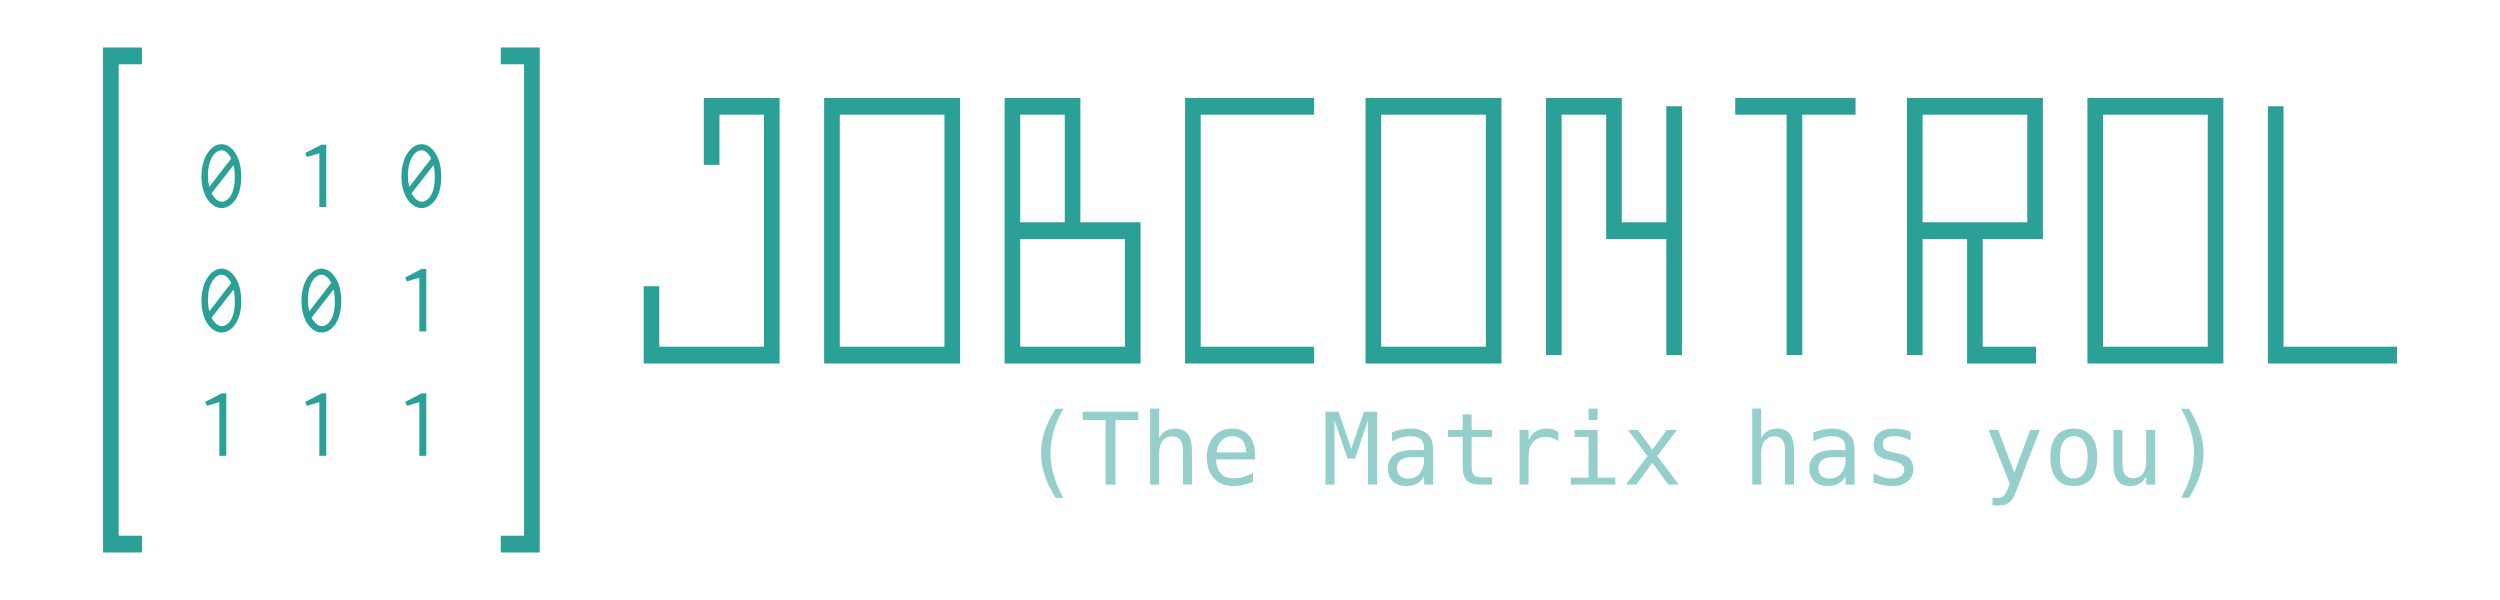
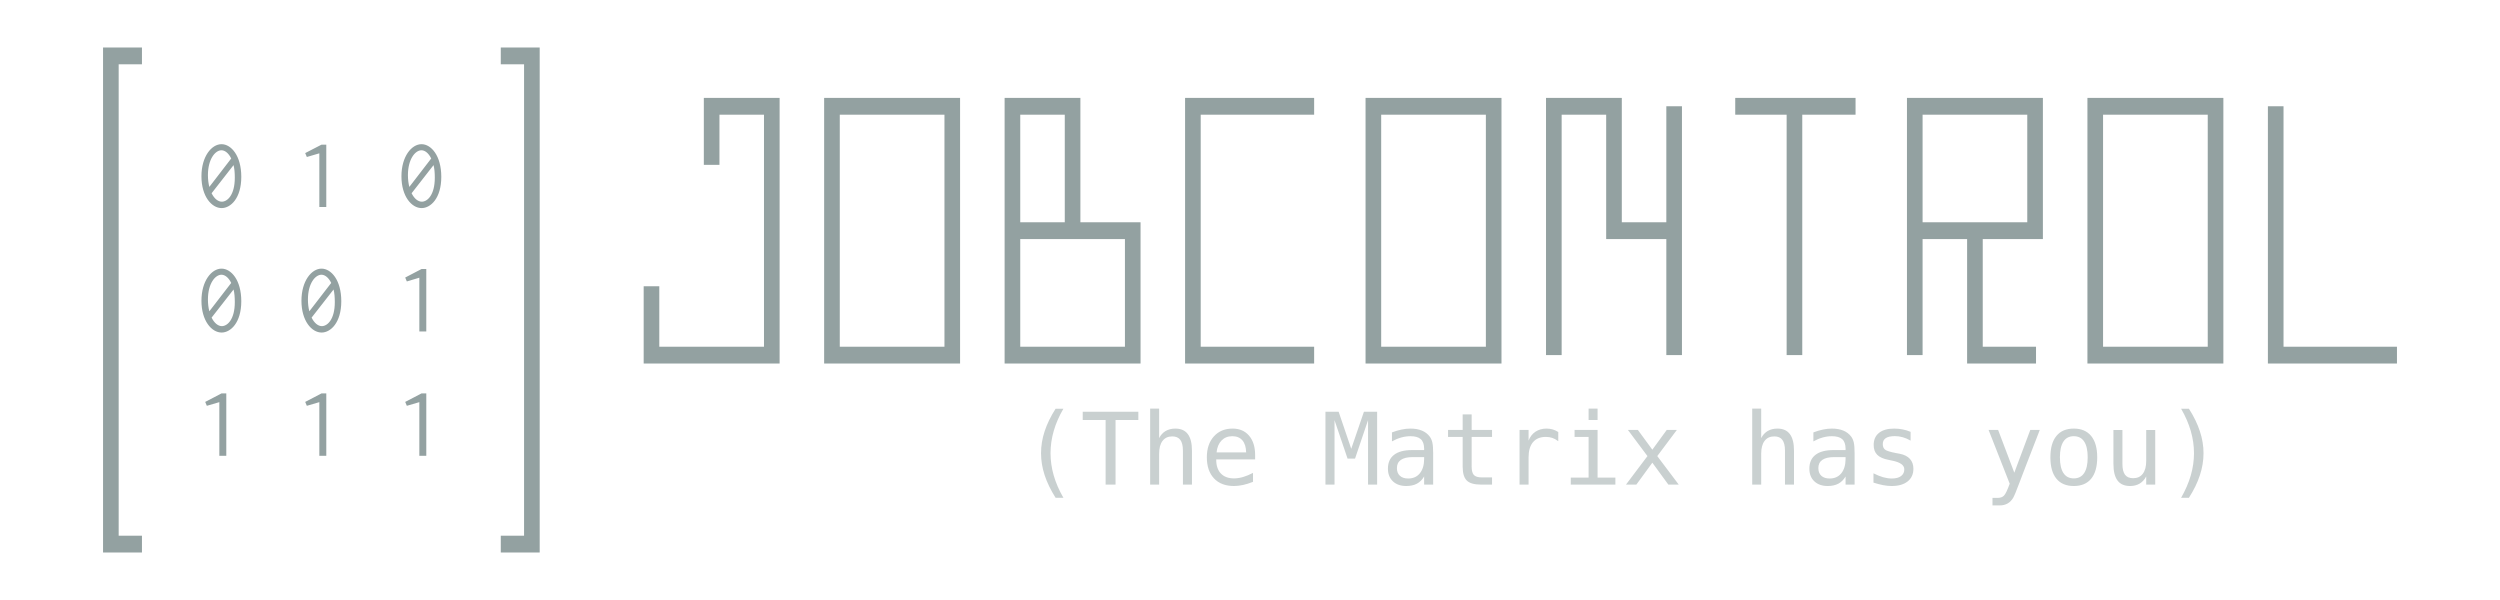
<svg xmlns="http://www.w3.org/2000/svg" width="1000" height="240" id="svg2" version="1.1">
  <defs id="defs4" />
  <g id="layer1" transform="translate(0,-812.3622)">
-     <path style="font-size:40px;font-style:normal;font-variant:normal;font-weight:500;font-stretch:normal;text-align:start;line-height:115%;letter-spacing:0px;word-spacing:0px;writing-mode:lr-tb;text-anchor:start;fill:#2aa097;fill-opacity:1;stroke:none;font-family:Inconsolata;-inkscape-font-specification:Inconsolata Medium" d="m 41.219,831.362 0,202 15.562,0 0,-6.719 -9.312,0 0,-188.562 9.312,0 0,-6.719 -15.562,0 z m 159.094,0 0,6.719 9.312,0 0,188.562 -9.312,0 0,6.719 15.562,0 0,-202 -15.562,0 z" id="path4070" />
-     <path style="font-size:40px;font-style:normal;font-variant:normal;font-weight:500;font-stretch:normal;text-align:start;line-height:115%;letter-spacing:0px;word-spacing:0px;writing-mode:lr-tb;text-anchor:start;fill:#2aa097;fill-opacity:1;stroke:none;font-family:Inconsolata;-inkscape-font-specification:Inconsolata Medium" d="m 88.609,870.034 c -3.96,0 -8.031,4.884 -8.031,12.844 0,8.08 4.103,12.719 8.062,12.719 3.6,0 7.875,-3.9 7.875,-12.5 0,-8.48 -4.066,-13.062 -7.906,-13.062 z m 80,0 c -3.96,0 -8.031,4.884 -8.031,12.844 0,8.08 4.103,12.719 8.062,12.719 3.6,0 7.875,-3.9 7.875,-12.5 0,-8.48 -4.066,-13.062 -7.906,-13.062 z m -40,0.188 -6.531,3.375 0.656,1.562 5,-1.469 0,21.469 2.781,0 0,-24.938 -1.906,0 z m -40.031,2.25 c 1.36,0 2.826,1.081 3.906,3.281 l -8.75,11.375 c -0.36,-1.4 -0.562,-2.959 -0.562,-4.719 0,-6.4 2.926,-9.938 5.406,-9.938 z m 80,0 c 1.36,0 2.826,1.081 3.906,3.281 l -8.75,11.375 c -0.36,-1.4 -0.562,-2.959 -0.562,-4.719 0,-6.4 2.926,-9.938 5.406,-9.938 z m -75.156,5.938 c 0.36,1.4 0.5,3.071 0.5,5.031 0,6.96 -2.988,9.594 -5.188,9.594 -1.48,0 -3.014,-1.175 -4.094,-3.375 l 8.781,-11.25 z m 80,0 c 0.36,1.4 0.5,3.071 0.5,5.031 0,6.96 -2.987,9.594 -5.188,9.594 -1.48,0 -3.014,-1.175 -4.094,-3.375 l 8.781,-11.25 z m -84.812,41.406 c -3.96,0 -8.031,4.884 -8.031,12.844 0,8.08 4.103,12.719 8.062,12.719 3.6,0 7.875,-3.931 7.875,-12.531 0,-8.48 -4.066,-13.031 -7.906,-13.031 z m 40,0 c -3.96,0 -8.031,4.884 -8.031,12.844 0,8.08 4.103,12.719 8.062,12.719 3.6,0 7.875,-3.931 7.875,-12.531 0,-8.48 -4.066,-13.031 -7.906,-13.031 z m 40,0.156 -6.531,3.406 0.656,1.562 5,-1.5 0,21.5 2.781,0 0,-24.969 -1.906,0 z m -80.031,2.281 c 1.36,0 2.826,1.081 3.906,3.281 l -8.75,11.344 c -0.36,-1.4 -0.562,-2.959 -0.562,-4.719 0,-6.4 2.926,-9.906 5.406,-9.906 z m 40,0 c 1.36,0 2.826,1.081 3.906,3.281 l -8.75,11.344 c -0.36,-1.4 -0.562,-2.959 -0.562,-4.719 0,-6.4 2.926,-9.906 5.406,-9.906 z m -35.156,5.906 c 0.36,1.4 0.5,3.103 0.5,5.062 0,6.96 -2.988,9.594 -5.188,9.594 -1.48,0 -3.014,-1.206 -4.094,-3.406 l 8.781,-11.25 z m 40,0 c 0.36,1.4 0.5,3.103 0.5,5.062 0,6.96 -2.987,9.594 -5.188,9.594 -1.48,0 -3.014,-1.206 -4.094,-3.406 l 8.781,-11.25 z m -44.812,41.562 -6.531,3.406 0.656,1.562 5,-1.469 0,21.469 2.781,0 0,-24.969 -1.906,0 z m 40,0 -6.531,3.406 0.656,1.562 5,-1.469 0,21.469 2.781,0 0,-24.969 -1.906,0 z m 40,0 -6.531,3.406 0.656,1.562 5,-1.469 0,21.469 2.781,0 0,-24.969 -1.906,0 z" id="path3800" />
-     <path style="font-size:40px;font-style:normal;font-variant:normal;font-weight:500;font-stretch:normal;text-align:start;line-height:115%;letter-spacing:0px;word-spacing:0px;writing-mode:lr-tb;text-anchor:start;fill:#2aa097;fill-opacity:1;stroke:none;font-family:Inconsolata;-inkscape-font-specification:Inconsolata Medium" d="m 281.531,851.522 0,26.781 6.25,0 0,-20.062 17.812,0 0,92.812 -41.875,0 0,-24.188 -6.25,0 0,30.906 54.375,0 0,-106.25 z m 48.125,0 0,106.25 54.375,0 0,-106.25 z m 72.188,0 0,106.25 54.375,0 0,-56.5 -24.062,0 0,-49.75 z m 72.188,0 0,106.25 51.625,0 0,-6.719 -45.375,0 0,-92.812 45.375,0 0,-6.719 z m 72.188,0 0,106.25 54.375,0 0,-106.25 z m 72.188,0 0,102.875 6.25,0 0,-96.156 17.812,0 0,49.75 24.062,0 0,46.406 6.25,0 0,-99.531 -6.25,0 0,46.406 -17.812,0 0,-49.75 z m 75.688,0 0,6.719 20.562,0 0,96.156 6.25,0 0,-96.156 21.312,0 0,-6.719 z m 68.688,0 0,102.875 6.25,0 0,-46.406 17.812,0 0,49.781 27.562,0 0,-6.719 -21.312,0 0,-43.062 24.062,0 0,-56.469 z m 72.188,0 0,106.25 54.375,0 0,-106.25 z m 72.188,3.344 0,102.906 51.625,0 0,-6.719 -45.375,0 0,-96.188 z m -571.25,3.375 41.875,0 0,92.812 -41.875,0 z m 72.188,0 17.812,0 0,43.031 -17.812,0 z m 144.375,0 41.875,0 0,92.812 -41.875,0 z m 216.562,0 41.875,0 0,43.031 -41.875,0 z m 72.188,0 41.875,0 0,92.812 -41.875,0 z m -433.125,49.75 41.875,0 0,43.062 -41.875,0 z" id="path3808" />
-     <text id="text2997" y="1006.203" x="408.085" style="font-size:40px;font-style:normal;font-variant:normal;font-weight:500;font-stretch:normal;text-align:start;line-height:115%;letter-spacing:0px;word-spacing:0px;writing-mode:lr-tb;text-anchor:start;opacity:0.5;fill:#2aa097;fill-opacity:1;stroke:none;font-family:Inconsolata;-inkscape-font-specification:Inconsolata Medium" xml:space="preserve">
+     <path style="font-size:40px;font-style:normal;font-variant:normal;font-weight:500;font-stretch:normal;text-align:start;line-height:115%;letter-spacing:0px;word-spacing:0px;writing-mode:lr-tb;text-anchor:start;fill:#93a1a1;fill-opacity:1;stroke:none;font-family:Inconsolata;-inkscape-font-specification:Inconsolata Medium" d="m 41.219,831.362 0,202 15.562,0 0,-6.719 -9.312,0 0,-188.562 9.312,0 0,-6.719 -15.562,0 z m 159.094,0 0,6.719 9.312,0 0,188.562 -9.312,0 0,6.719 15.562,0 0,-202 -15.562,0 z" id="path4070" />
+     <path style="font-size:40px;font-style:normal;font-variant:normal;font-weight:500;font-stretch:normal;text-align:start;line-height:115%;letter-spacing:0px;word-spacing:0px;writing-mode:lr-tb;text-anchor:start;fill:#93a1a1;fill-opacity:1;stroke:none;font-family:Inconsolata;-inkscape-font-specification:Inconsolata Medium" d="m 88.609,870.034 c -3.96,0 -8.031,4.884 -8.031,12.844 0,8.08 4.103,12.719 8.062,12.719 3.6,0 7.875,-3.9 7.875,-12.5 0,-8.48 -4.066,-13.062 -7.906,-13.062 z m 80,0 c -3.96,0 -8.031,4.884 -8.031,12.844 0,8.08 4.103,12.719 8.062,12.719 3.6,0 7.875,-3.9 7.875,-12.5 0,-8.48 -4.066,-13.062 -7.906,-13.062 z m -40,0.188 -6.531,3.375 0.656,1.562 5,-1.469 0,21.469 2.781,0 0,-24.938 -1.906,0 z m -40.031,2.25 c 1.36,0 2.826,1.081 3.906,3.281 l -8.75,11.375 c -0.36,-1.4 -0.562,-2.959 -0.562,-4.719 0,-6.4 2.926,-9.938 5.406,-9.938 z m 80,0 c 1.36,0 2.826,1.081 3.906,3.281 l -8.75,11.375 c -0.36,-1.4 -0.562,-2.959 -0.562,-4.719 0,-6.4 2.926,-9.938 5.406,-9.938 z m -75.156,5.938 c 0.36,1.4 0.5,3.071 0.5,5.031 0,6.96 -2.988,9.594 -5.188,9.594 -1.48,0 -3.014,-1.175 -4.094,-3.375 l 8.781,-11.25 z m 80,0 c 0.36,1.4 0.5,3.071 0.5,5.031 0,6.96 -2.987,9.594 -5.188,9.594 -1.48,0 -3.014,-1.175 -4.094,-3.375 l 8.781,-11.25 z m -84.812,41.406 c -3.96,0 -8.031,4.884 -8.031,12.844 0,8.08 4.103,12.719 8.062,12.719 3.6,0 7.875,-3.931 7.875,-12.531 0,-8.48 -4.066,-13.031 -7.906,-13.031 z m 40,0 c -3.96,0 -8.031,4.884 -8.031,12.844 0,8.08 4.103,12.719 8.062,12.719 3.6,0 7.875,-3.931 7.875,-12.531 0,-8.48 -4.066,-13.031 -7.906,-13.031 z m 40,0.156 -6.531,3.406 0.656,1.562 5,-1.5 0,21.5 2.781,0 0,-24.969 -1.906,0 z m -80.031,2.281 c 1.36,0 2.826,1.081 3.906,3.281 l -8.75,11.344 c -0.36,-1.4 -0.562,-2.959 -0.562,-4.719 0,-6.4 2.926,-9.906 5.406,-9.906 z m 40,0 c 1.36,0 2.826,1.081 3.906,3.281 l -8.75,11.344 c -0.36,-1.4 -0.562,-2.959 -0.562,-4.719 0,-6.4 2.926,-9.906 5.406,-9.906 z m -35.156,5.906 c 0.36,1.4 0.5,3.103 0.5,5.062 0,6.96 -2.988,9.594 -5.188,9.594 -1.48,0 -3.014,-1.206 -4.094,-3.406 l 8.781,-11.25 z m 40,0 c 0.36,1.4 0.5,3.103 0.5,5.062 0,6.96 -2.987,9.594 -5.188,9.594 -1.48,0 -3.014,-1.206 -4.094,-3.406 l 8.781,-11.25 z m -44.812,41.562 -6.531,3.406 0.656,1.562 5,-1.469 0,21.469 2.781,0 0,-24.969 -1.906,0 z m 40,0 -6.531,3.406 0.656,1.562 5,-1.469 0,21.469 2.781,0 0,-24.969 -1.906,0 z m 40,0 -6.531,3.406 0.656,1.562 5,-1.469 0,21.469 2.781,0 0,-24.969 -1.906,0 z" id="path3800" />
+     <path style="font-size:40px;font-style:normal;font-variant:normal;font-weight:500;font-stretch:normal;text-align:start;line-height:115%;letter-spacing:0px;word-spacing:0px;writing-mode:lr-tb;text-anchor:start;fill:#93a1a1;fill-opacity:1;stroke:none;font-family:Inconsolata;-inkscape-font-specification:Inconsolata Medium" d="m 281.531,851.522 0,26.781 6.25,0 0,-20.062 17.812,0 0,92.812 -41.875,0 0,-24.188 -6.25,0 0,30.906 54.375,0 0,-106.25 z m 48.125,0 0,106.25 54.375,0 0,-106.25 z m 72.188,0 0,106.25 54.375,0 0,-56.5 -24.062,0 0,-49.75 z m 72.188,0 0,106.25 51.625,0 0,-6.719 -45.375,0 0,-92.812 45.375,0 0,-6.719 z m 72.188,0 0,106.25 54.375,0 0,-106.25 z m 72.188,0 0,102.875 6.25,0 0,-96.156 17.812,0 0,49.75 24.062,0 0,46.406 6.25,0 0,-99.531 -6.25,0 0,46.406 -17.812,0 0,-49.75 z m 75.688,0 0,6.719 20.562,0 0,96.156 6.25,0 0,-96.156 21.312,0 0,-6.719 z m 68.688,0 0,102.875 6.25,0 0,-46.406 17.812,0 0,49.781 27.562,0 0,-6.719 -21.312,0 0,-43.062 24.062,0 0,-56.469 z m 72.188,0 0,106.25 54.375,0 0,-106.25 z m 72.188,3.344 0,102.906 51.625,0 0,-6.719 -45.375,0 0,-96.188 z m -571.25,3.375 41.875,0 0,92.812 -41.875,0 z m 72.188,0 17.812,0 0,43.031 -17.812,0 z m 144.375,0 41.875,0 0,92.812 -41.875,0 z m 216.562,0 41.875,0 0,43.031 -41.875,0 z m 72.188,0 41.875,0 0,92.812 -41.875,0 z m -433.125,49.75 41.875,0 0,43.062 -41.875,0 z" id="path3808" />
+     <text id="text2997" y="1006.203" x="408.085" style="font-size:40px;font-style:normal;font-variant:normal;font-weight:500;font-stretch:normal;text-align:start;line-height:115%;letter-spacing:0px;word-spacing:0px;writing-mode:lr-tb;text-anchor:start;opacity:0.5;fill:#93a1a1;fill-opacity:1;stroke:none;font-family:Inconsolata;-inkscape-font-specification:Inconsolata Medium" xml:space="preserve">
      <tspan id="tspan3007" y="1006.203" x="408.085">(The Matrix has you)</tspan>
      <tspan id="tspan3009" y="1052.203" x="408.085" />
    </text>
  </g>
</svg>
